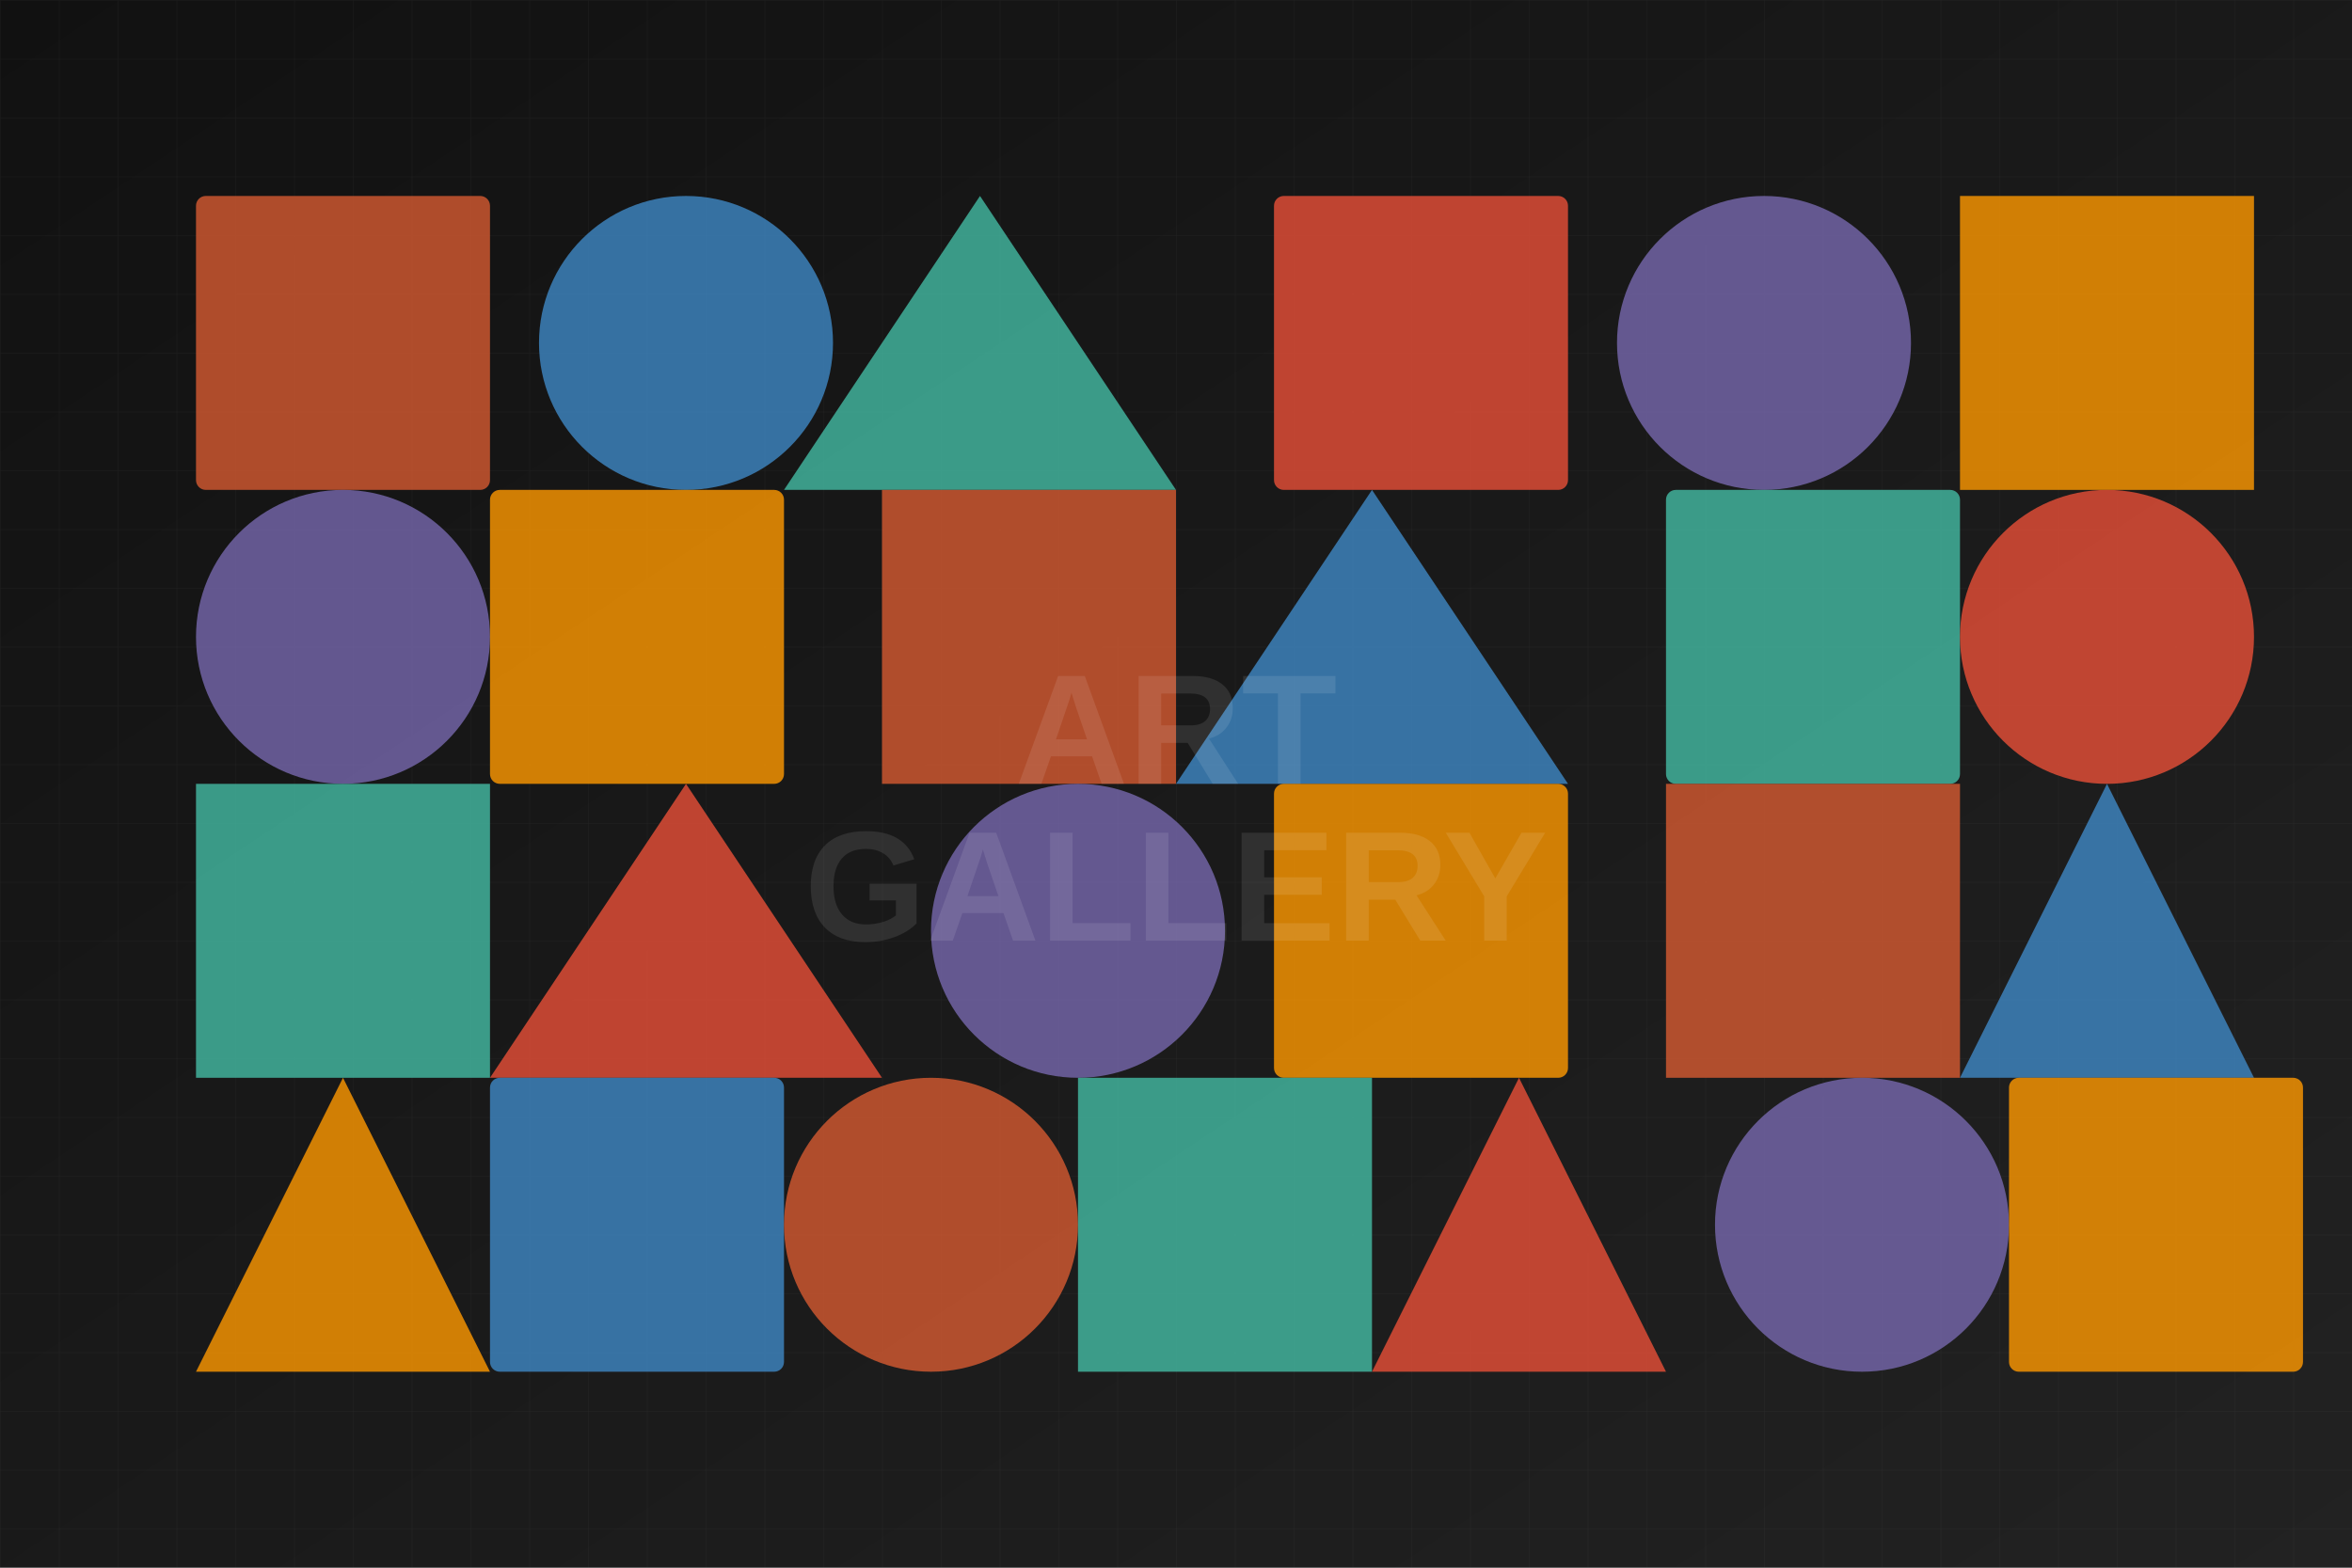
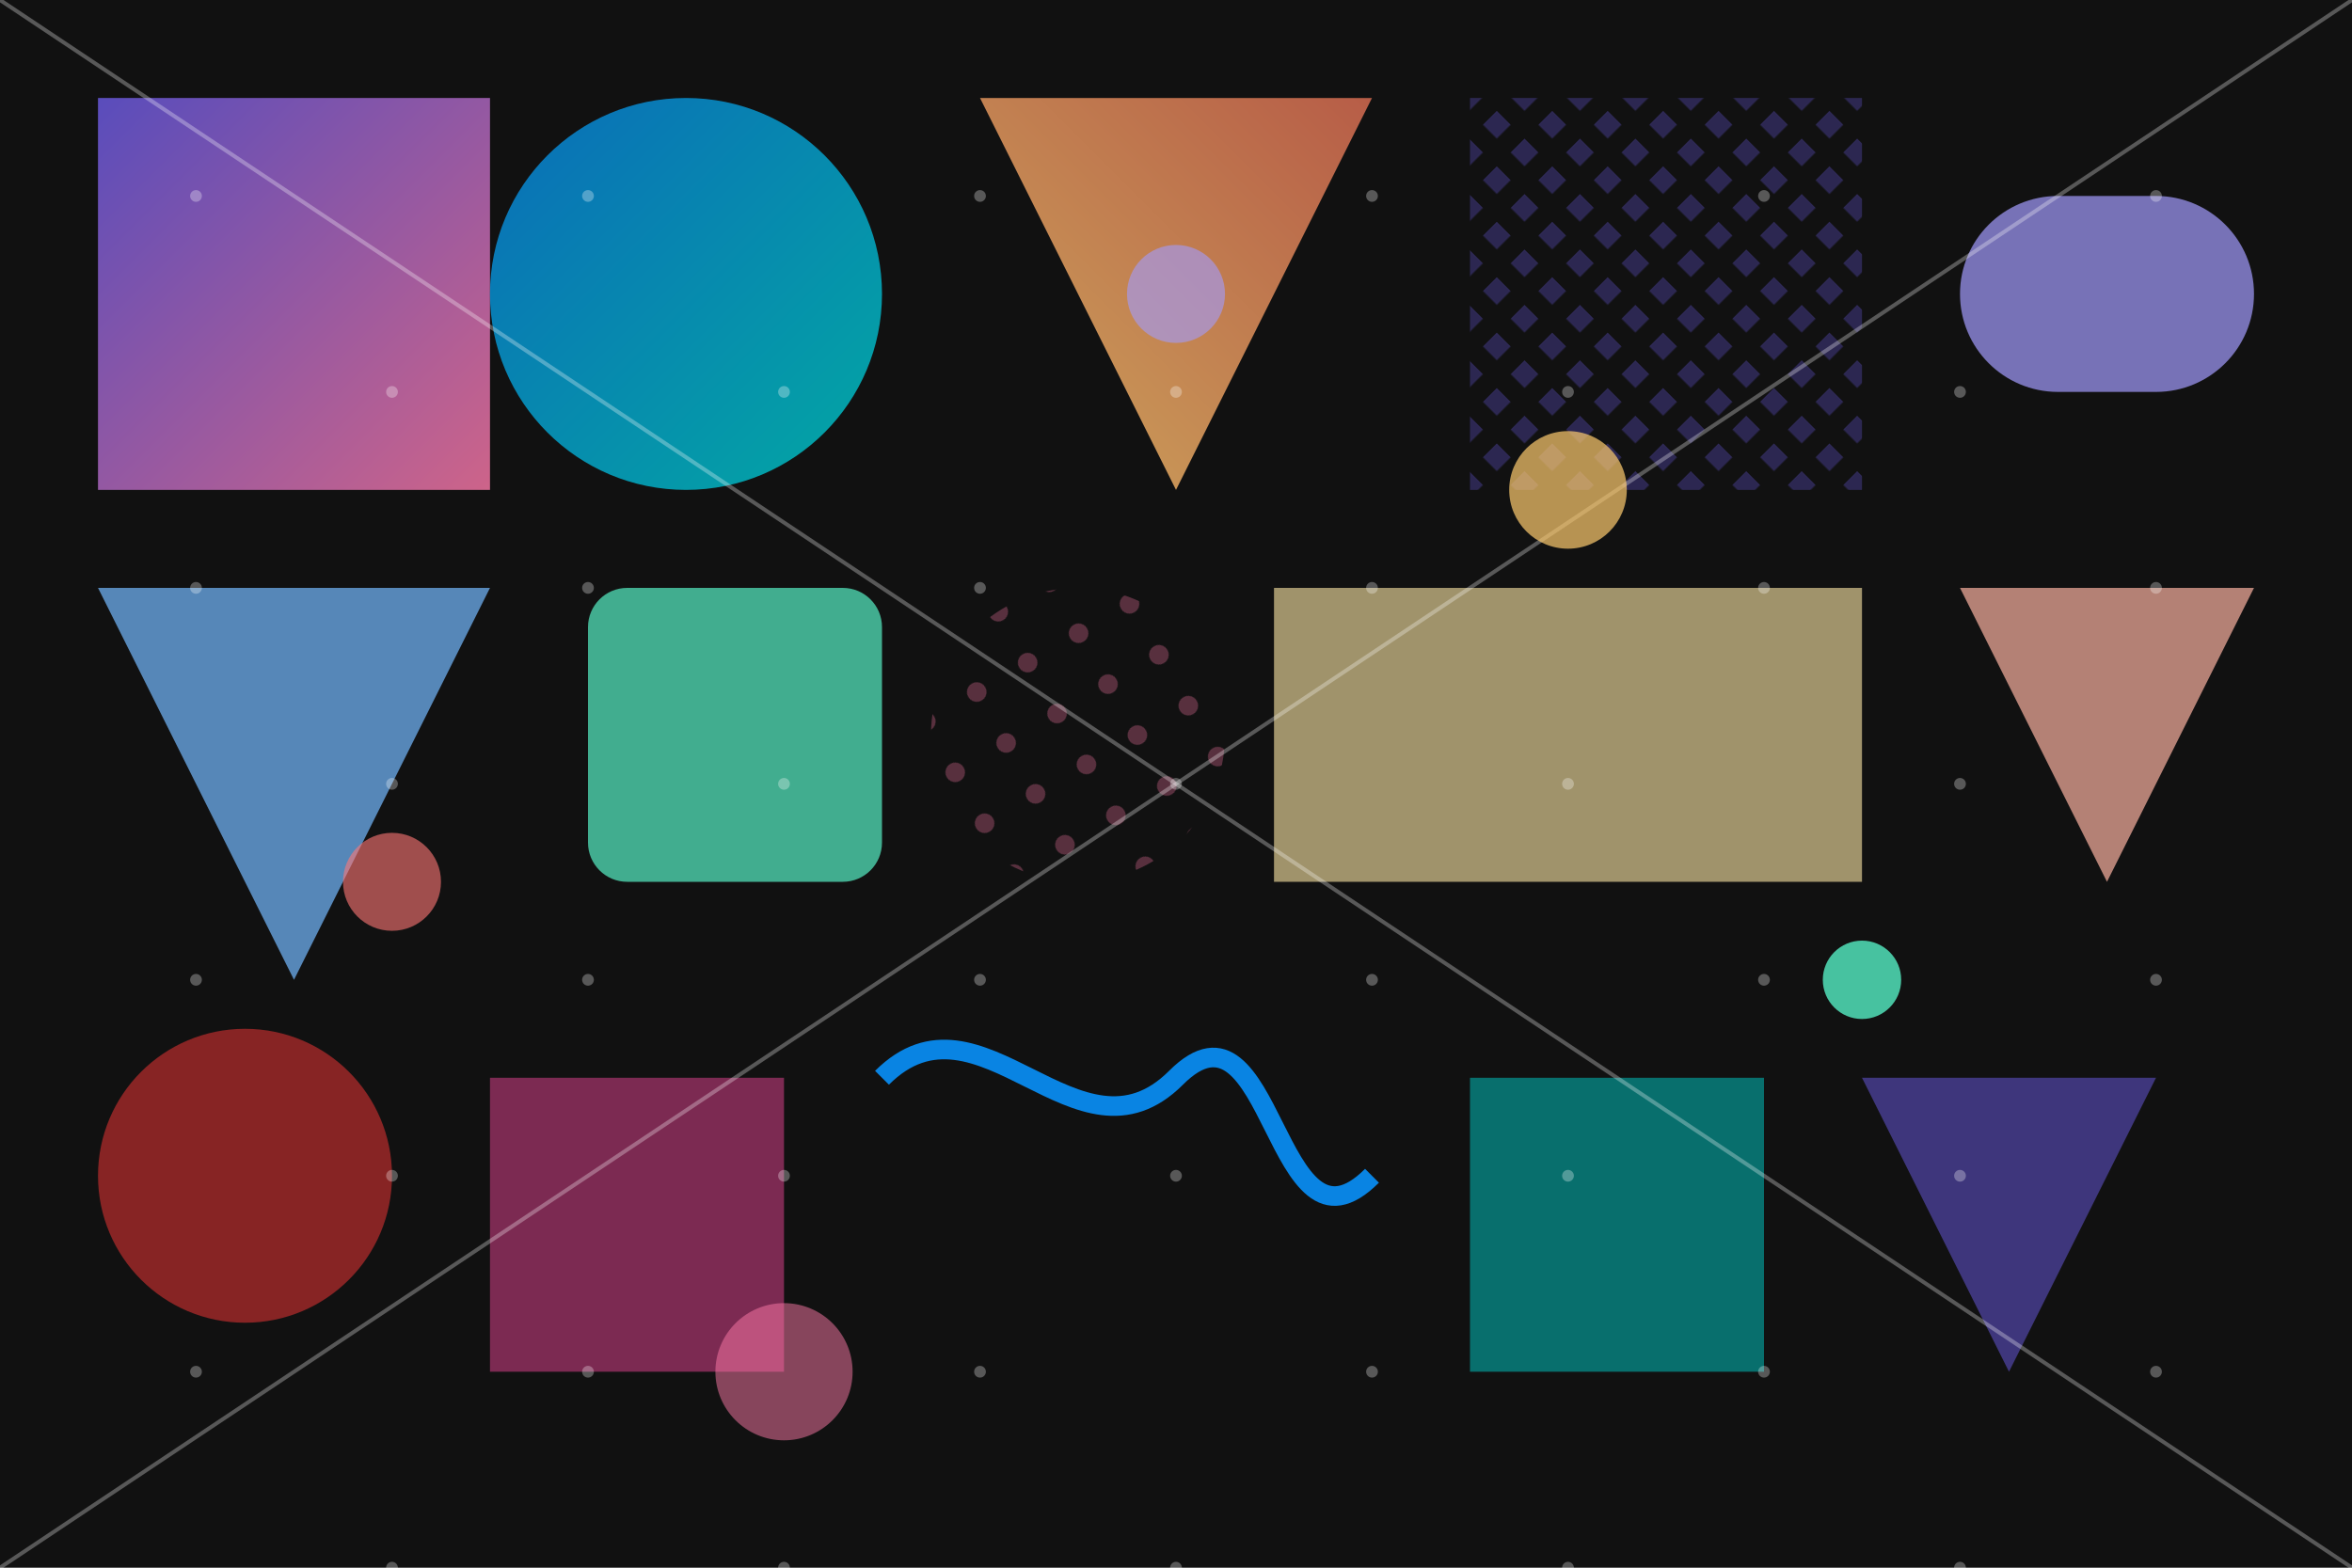
- <svg xmlns="http://www.w3.org/2000/svg" width="1200" height="800" viewBox="0 0 1200 800">
+ <svg xmlns="http://www.w3.org/2000/svg" width="100%" height="100%" viewBox="0 0 1200 800">
  <defs>
-     <linearGradient id="bg" x1="0%" y1="0%" x2="100%" y2="100%">
-       <stop offset="0%" style="stop-color:#111;stop-opacity:1" />
-       <stop offset="100%" style="stop-color:#222;stop-opacity:1" />
+     <linearGradient id="grad1" x1="0%" y1="0%" x2="100%" y2="100%">
+       <stop offset="0%" stop-color="#6c5ce7" stop-opacity="0.8" />
+       <stop offset="100%" stop-color="#fd79a8" stop-opacity="0.8" />
    </linearGradient>
-     <pattern id="grid" width="30" height="30" patternUnits="userSpaceOnUse">
-       <path d="M 30 0 L 0 0 0 30" fill="none" stroke="#fff" stroke-width="0.5" stroke-opacity="0.05" />
+     <linearGradient id="grad2" x1="0%" y1="0%" x2="100%" y2="100%">
+       <stop offset="0%" stop-color="#0984e3" stop-opacity="0.8" />
+       <stop offset="100%" stop-color="#00cec9" stop-opacity="0.8" />
+     </linearGradient>
+     <linearGradient id="grad3" x1="0%" y1="100%" x2="100%" y2="0%">
+       <stop offset="0%" stop-color="#fdcb6e" stop-opacity="0.8" />
+       <stop offset="100%" stop-color="#e17055" stop-opacity="0.8" />
+     </linearGradient>
+     <pattern id="pattern1" patternUnits="userSpaceOnUse" width="20" height="20" patternTransform="rotate(45)">
+       <rect width="10" height="10" fill="#6c5ce7" fill-opacity="0.3" />
+     </pattern>
+     <pattern id="pattern2" patternUnits="userSpaceOnUse" width="30" height="30" patternTransform="rotate(60)">
+       <circle cx="15" cy="15" r="5" fill="#fd79a8" fill-opacity="0.3" />
    </pattern>
  </defs>
-   <rect width="100%" height="100%" fill="url(#bg)" />
-   <rect width="100%" height="100%" fill="url(#grid)" />
-   <rect x="100" y="100" width="150" height="150" fill="#d65a31" opacity="0.8" rx="5" ry="5" />
-   <circle cx="350" cy="175" r="75" fill="#3f88c5" opacity="0.8" />
-   <polygon points="500,100 600,250 400,250" fill="#44bba4" opacity="0.8" />
-   <rect x="650" y="100" width="150" height="150" fill="#e94f37" opacity="0.8" rx="5" ry="5" />
-   <circle cx="900" cy="175" r="75" fill="#7768ae" opacity="0.8" />
-   <rect x="1000" y="100" width="150" height="150" fill="#ff9800" opacity="0.8" />
-   <circle cx="175" cy="325" r="75" fill="#7768ae" opacity="0.8" />
-   <rect x="250" y="250" width="150" height="150" fill="#ff9800" opacity="0.8" rx="5" ry="5" />
-   <rect x="450" y="250" width="150" height="150" fill="#d65a31" opacity="0.8" />
-   <polygon points="700,250 800,400 600,400" fill="#3f88c5" opacity="0.8" />
-   <rect x="850" y="250" width="150" height="150" fill="#44bba4" opacity="0.8" rx="5" ry="5" />
-   <circle cx="1075" cy="325" r="75" fill="#e94f37" opacity="0.8" />
-   <rect x="100" y="400" width="150" height="150" fill="#44bba4" opacity="0.8" />
-   <polygon points="350,400 450,550 250,550" fill="#e94f37" opacity="0.8" />
-   <circle cx="550" cy="475" r="75" fill="#7768ae" opacity="0.8" />
-   <rect x="650" y="400" width="150" height="150" fill="#ff9800" opacity="0.8" rx="5" ry="5" />
-   <rect x="850" y="400" width="150" height="150" fill="#d65a31" opacity="0.8" />
-   <polygon points="1075,400 1150,550 1000,550" fill="#3f88c5" opacity="0.8" />
-   <polygon points="175,550 250,700 100,700" fill="#ff9800" opacity="0.8" />
-   <rect x="250" y="550" width="150" height="150" fill="#3f88c5" opacity="0.8" rx="5" ry="5" />
-   <circle cx="475" cy="625" r="75" fill="#d65a31" opacity="0.8" />
-   <rect x="550" y="550" width="150" height="150" fill="#44bba4" opacity="0.8" />
-   <polygon points="775,550 850,700 700,700" fill="#e94f37" opacity="0.8" />
-   <circle cx="950" cy="625" r="75" fill="#7768ae" opacity="0.8" />
-   <rect x="1025" y="550" width="150" height="150" fill="#ff9800" opacity="0.8" rx="5" ry="5" />
-   <text x="600" y="400" text-anchor="middle" fill="#fff" font-size="80" opacity="0.1" font-family="Arial, sans-serif" font-weight="bold">ART</text>
-   <text x="600" y="480" text-anchor="middle" fill="#fff" font-size="80" opacity="0.1" font-family="Arial, sans-serif" font-weight="bold">GALLERY</text>
+   <rect width="100%" height="100%" fill="#111" />
+   <rect x="50" y="50" width="200" height="200" fill="url(#grad1)" />
+   <circle cx="350" cy="150" r="100" fill="url(#grad2)" />
+   <polygon points="500,50 700,50 600,250" fill="url(#grad3)" />
+   <rect x="750" y="50" width="200" height="200" fill="url(#pattern1)" />
+   <rect x="1000" y="100" width="150" height="100" rx="50" ry="50" fill="#a29bfe" opacity="0.7" />
+   <polygon points="50,300 250,300 150,500" fill="#74b9ff" opacity="0.7" />
+   <rect x="300" y="300" width="150" height="150" rx="20" ry="20" fill="#55efc4" opacity="0.7" />
+   <circle cx="550" cy="375" r="75" fill="url(#pattern2)" />
+   <rect x="650" y="300" width="300" height="150" fill="#ffeaa7" opacity="0.6" />
+   <polygon points="1000,300 1150,300 1075,450" fill="#fab1a0" opacity="0.7" />
+   <circle cx="125" cy="600" r="75" fill="#d63031" opacity="0.6" />
+   <rect x="250" y="550" width="150" height="150" fill="#e84393" opacity="0.5" />
+   <path d="M450,550 C500,500 550,600 600,550 S650,650 700,600" stroke="#0984e3" stroke-width="10" fill="none" />
+   <rect x="750" y="550" width="150" height="150" fill="#00cec9" opacity="0.5" />
+   <polygon points="950,550 1100,550 1025,700" fill="#6c5ce7" opacity="0.5" />
+   <line x1="0" y1="0" x2="1200" y2="800" stroke="#fff" stroke-width="2" opacity="0.3" />
+   <line x1="1200" y1="0" x2="0" y2="800" stroke="#fff" stroke-width="2" opacity="0.3" />
+   <circle cx="200" cy="450" r="25" fill="#ff7675" opacity="0.6" />
+   <circle cx="800" cy="250" r="30" fill="#fdcb6e" opacity="0.7" />
+   <circle cx="950" cy="500" r="20" fill="#55efc4" opacity="0.8" />
+   <circle cx="400" cy="700" r="35" fill="#fd79a8" opacity="0.5" />
+   <circle cx="600" cy="150" r="25" fill="#a29bfe" opacity="0.6" />
+   <g fill="#fff" opacity="0.3">
+     <circle cx="100" cy="100" r="3" />
+     <circle cx="200" cy="200" r="3" />
+     <circle cx="300" cy="100" r="3" />
+     <circle cx="400" cy="200" r="3" />
+     <circle cx="500" cy="100" r="3" />
+     <circle cx="600" cy="200" r="3" />
+     <circle cx="700" cy="100" r="3" />
+     <circle cx="800" cy="200" r="3" />
+     <circle cx="900" cy="100" r="3" />
+     <circle cx="1000" cy="200" r="3" />
+     <circle cx="1100" cy="100" r="3" />
+     <circle cx="100" cy="300" r="3" />
+     <circle cx="200" cy="400" r="3" />
+     <circle cx="300" cy="300" r="3" />
+     <circle cx="400" cy="400" r="3" />
+     <circle cx="500" cy="300" r="3" />
+     <circle cx="600" cy="400" r="3" />
+     <circle cx="700" cy="300" r="3" />
+     <circle cx="800" cy="400" r="3" />
+     <circle cx="900" cy="300" r="3" />
+     <circle cx="1000" cy="400" r="3" />
+     <circle cx="1100" cy="300" r="3" />
+     <circle cx="100" cy="500" r="3" />
+     <circle cx="200" cy="600" r="3" />
+     <circle cx="300" cy="500" r="3" />
+     <circle cx="400" cy="600" r="3" />
+     <circle cx="500" cy="500" r="3" />
+     <circle cx="600" cy="600" r="3" />
+     <circle cx="700" cy="500" r="3" />
+     <circle cx="800" cy="600" r="3" />
+     <circle cx="900" cy="500" r="3" />
+     <circle cx="1000" cy="600" r="3" />
+     <circle cx="1100" cy="500" r="3" />
+     <circle cx="100" cy="700" r="3" />
+     <circle cx="200" cy="800" r="3" />
+     <circle cx="300" cy="700" r="3" />
+     <circle cx="400" cy="800" r="3" />
+     <circle cx="500" cy="700" r="3" />
+     <circle cx="600" cy="800" r="3" />
+     <circle cx="700" cy="700" r="3" />
+     <circle cx="800" cy="800" r="3" />
+     <circle cx="900" cy="700" r="3" />
+     <circle cx="1000" cy="800" r="3" />
+     <circle cx="1100" cy="700" r="3" />
+   </g>
</svg>
